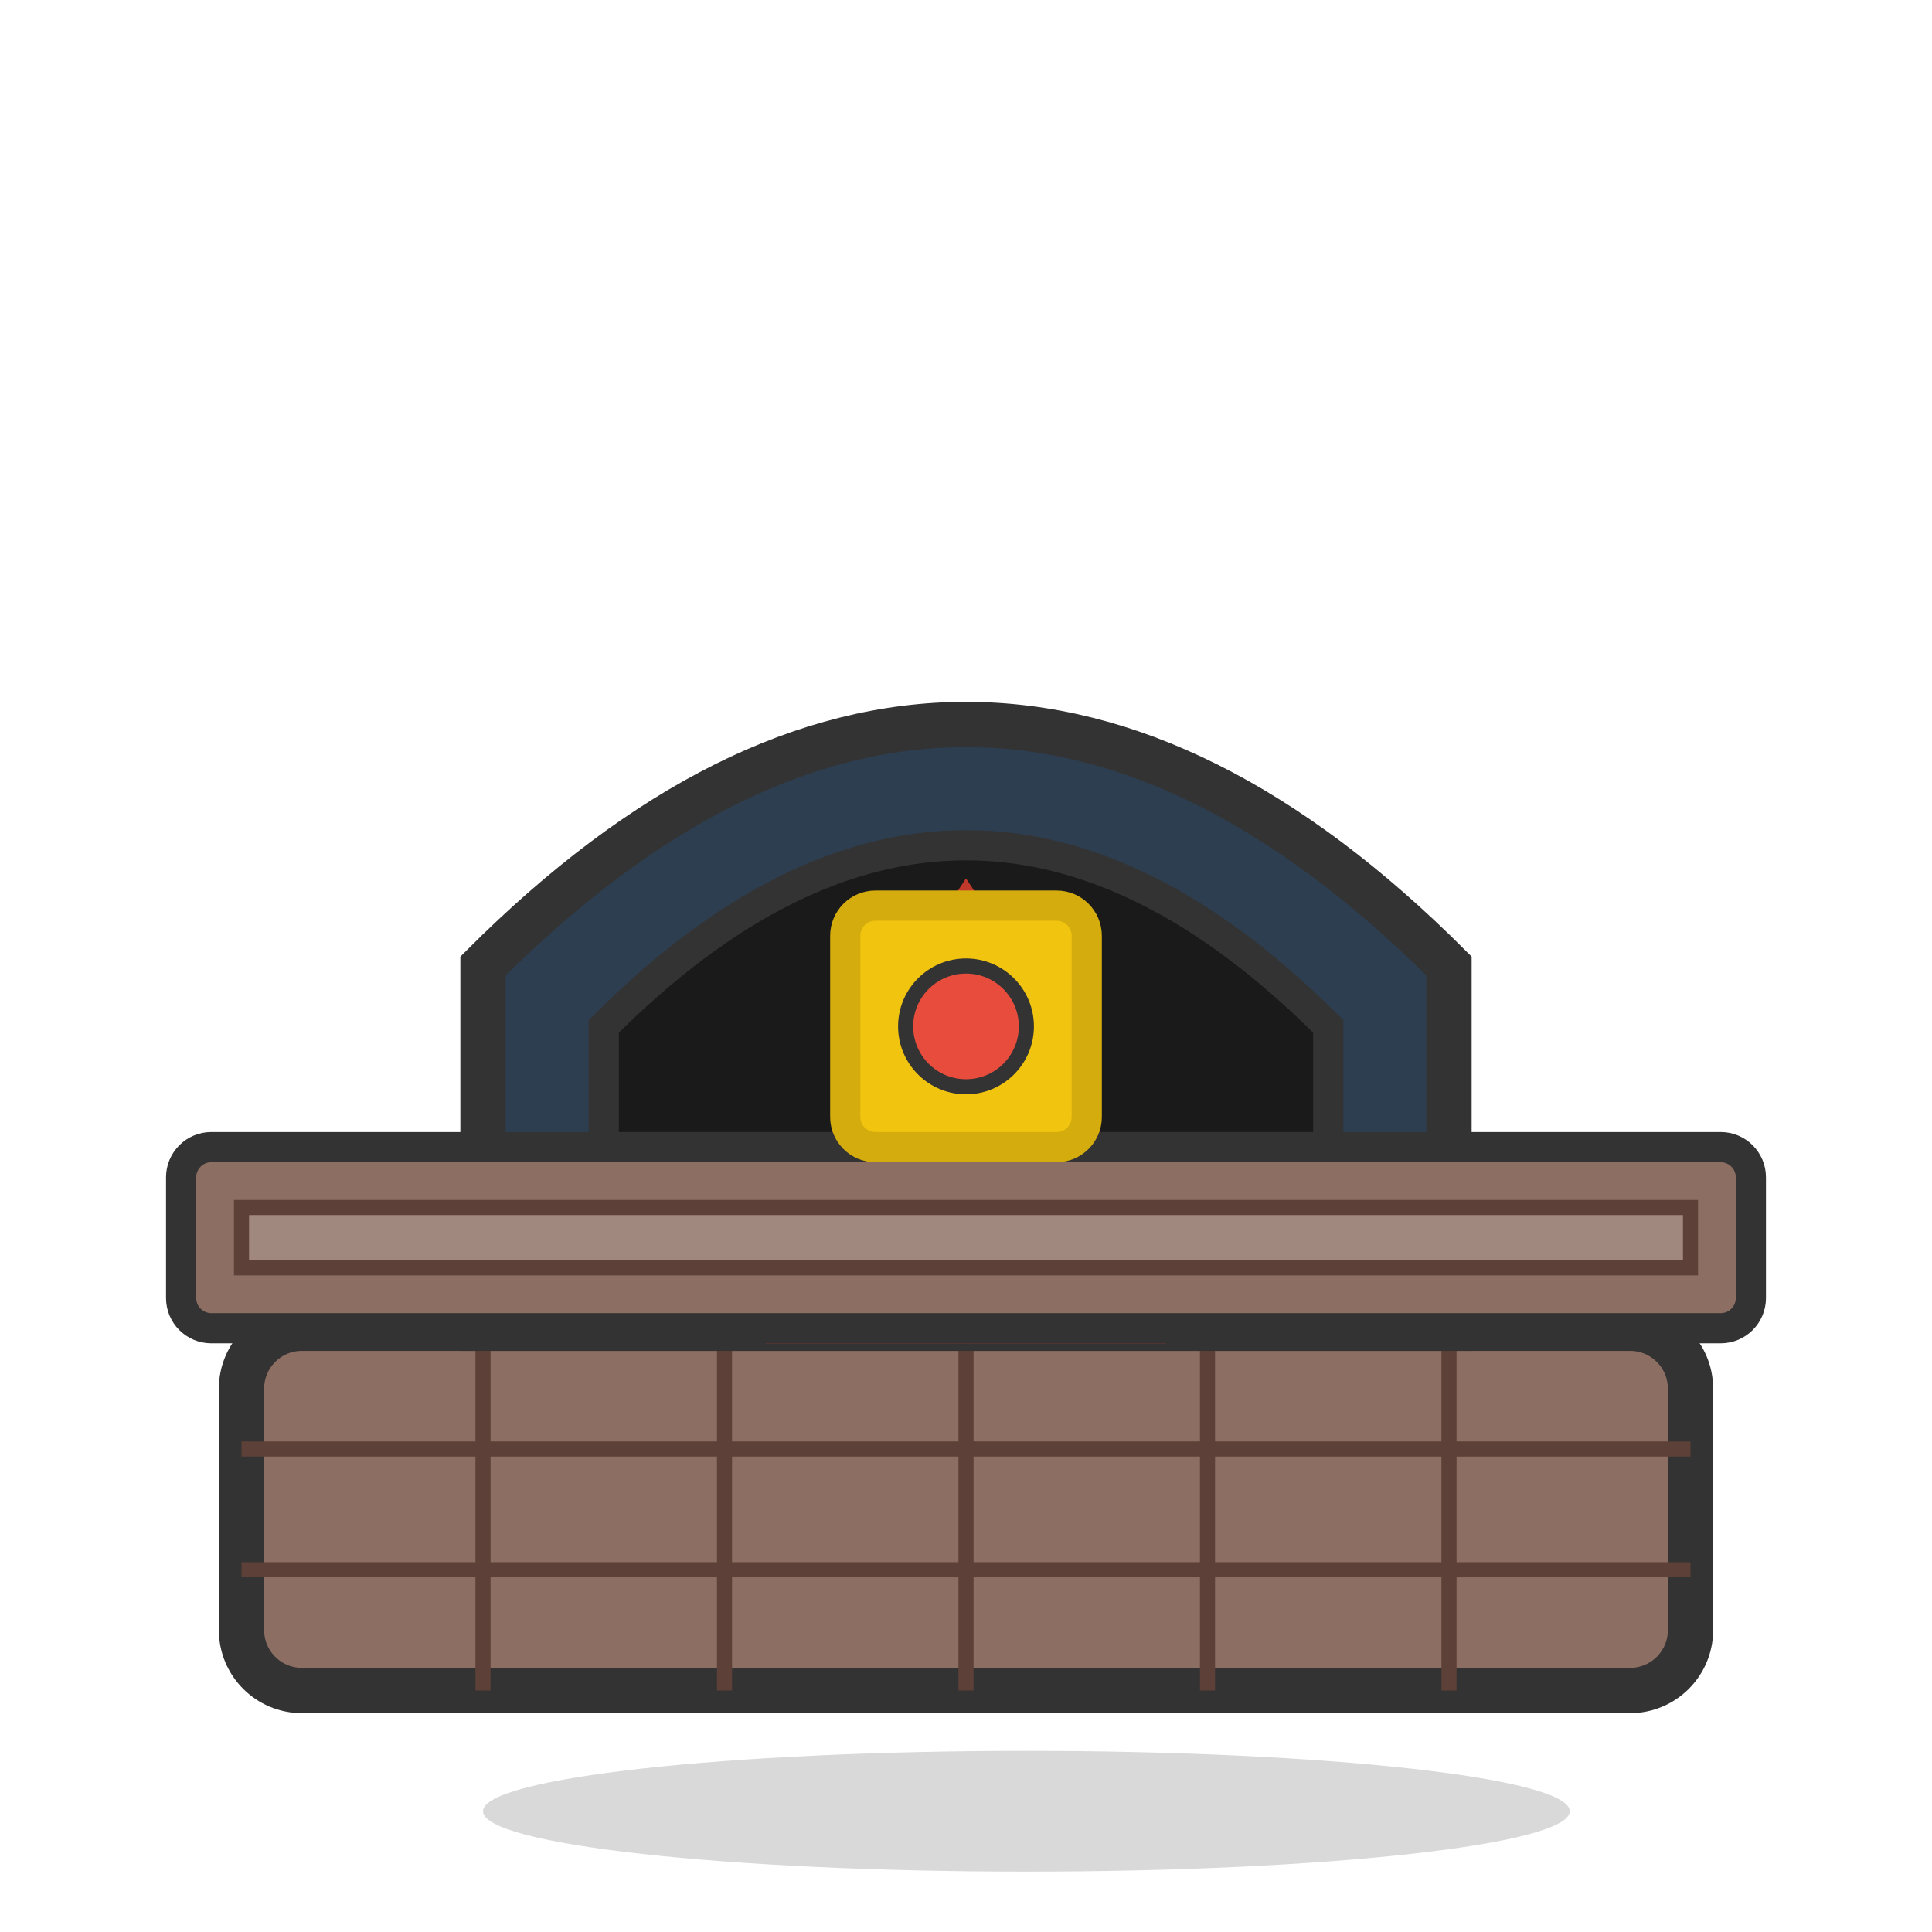
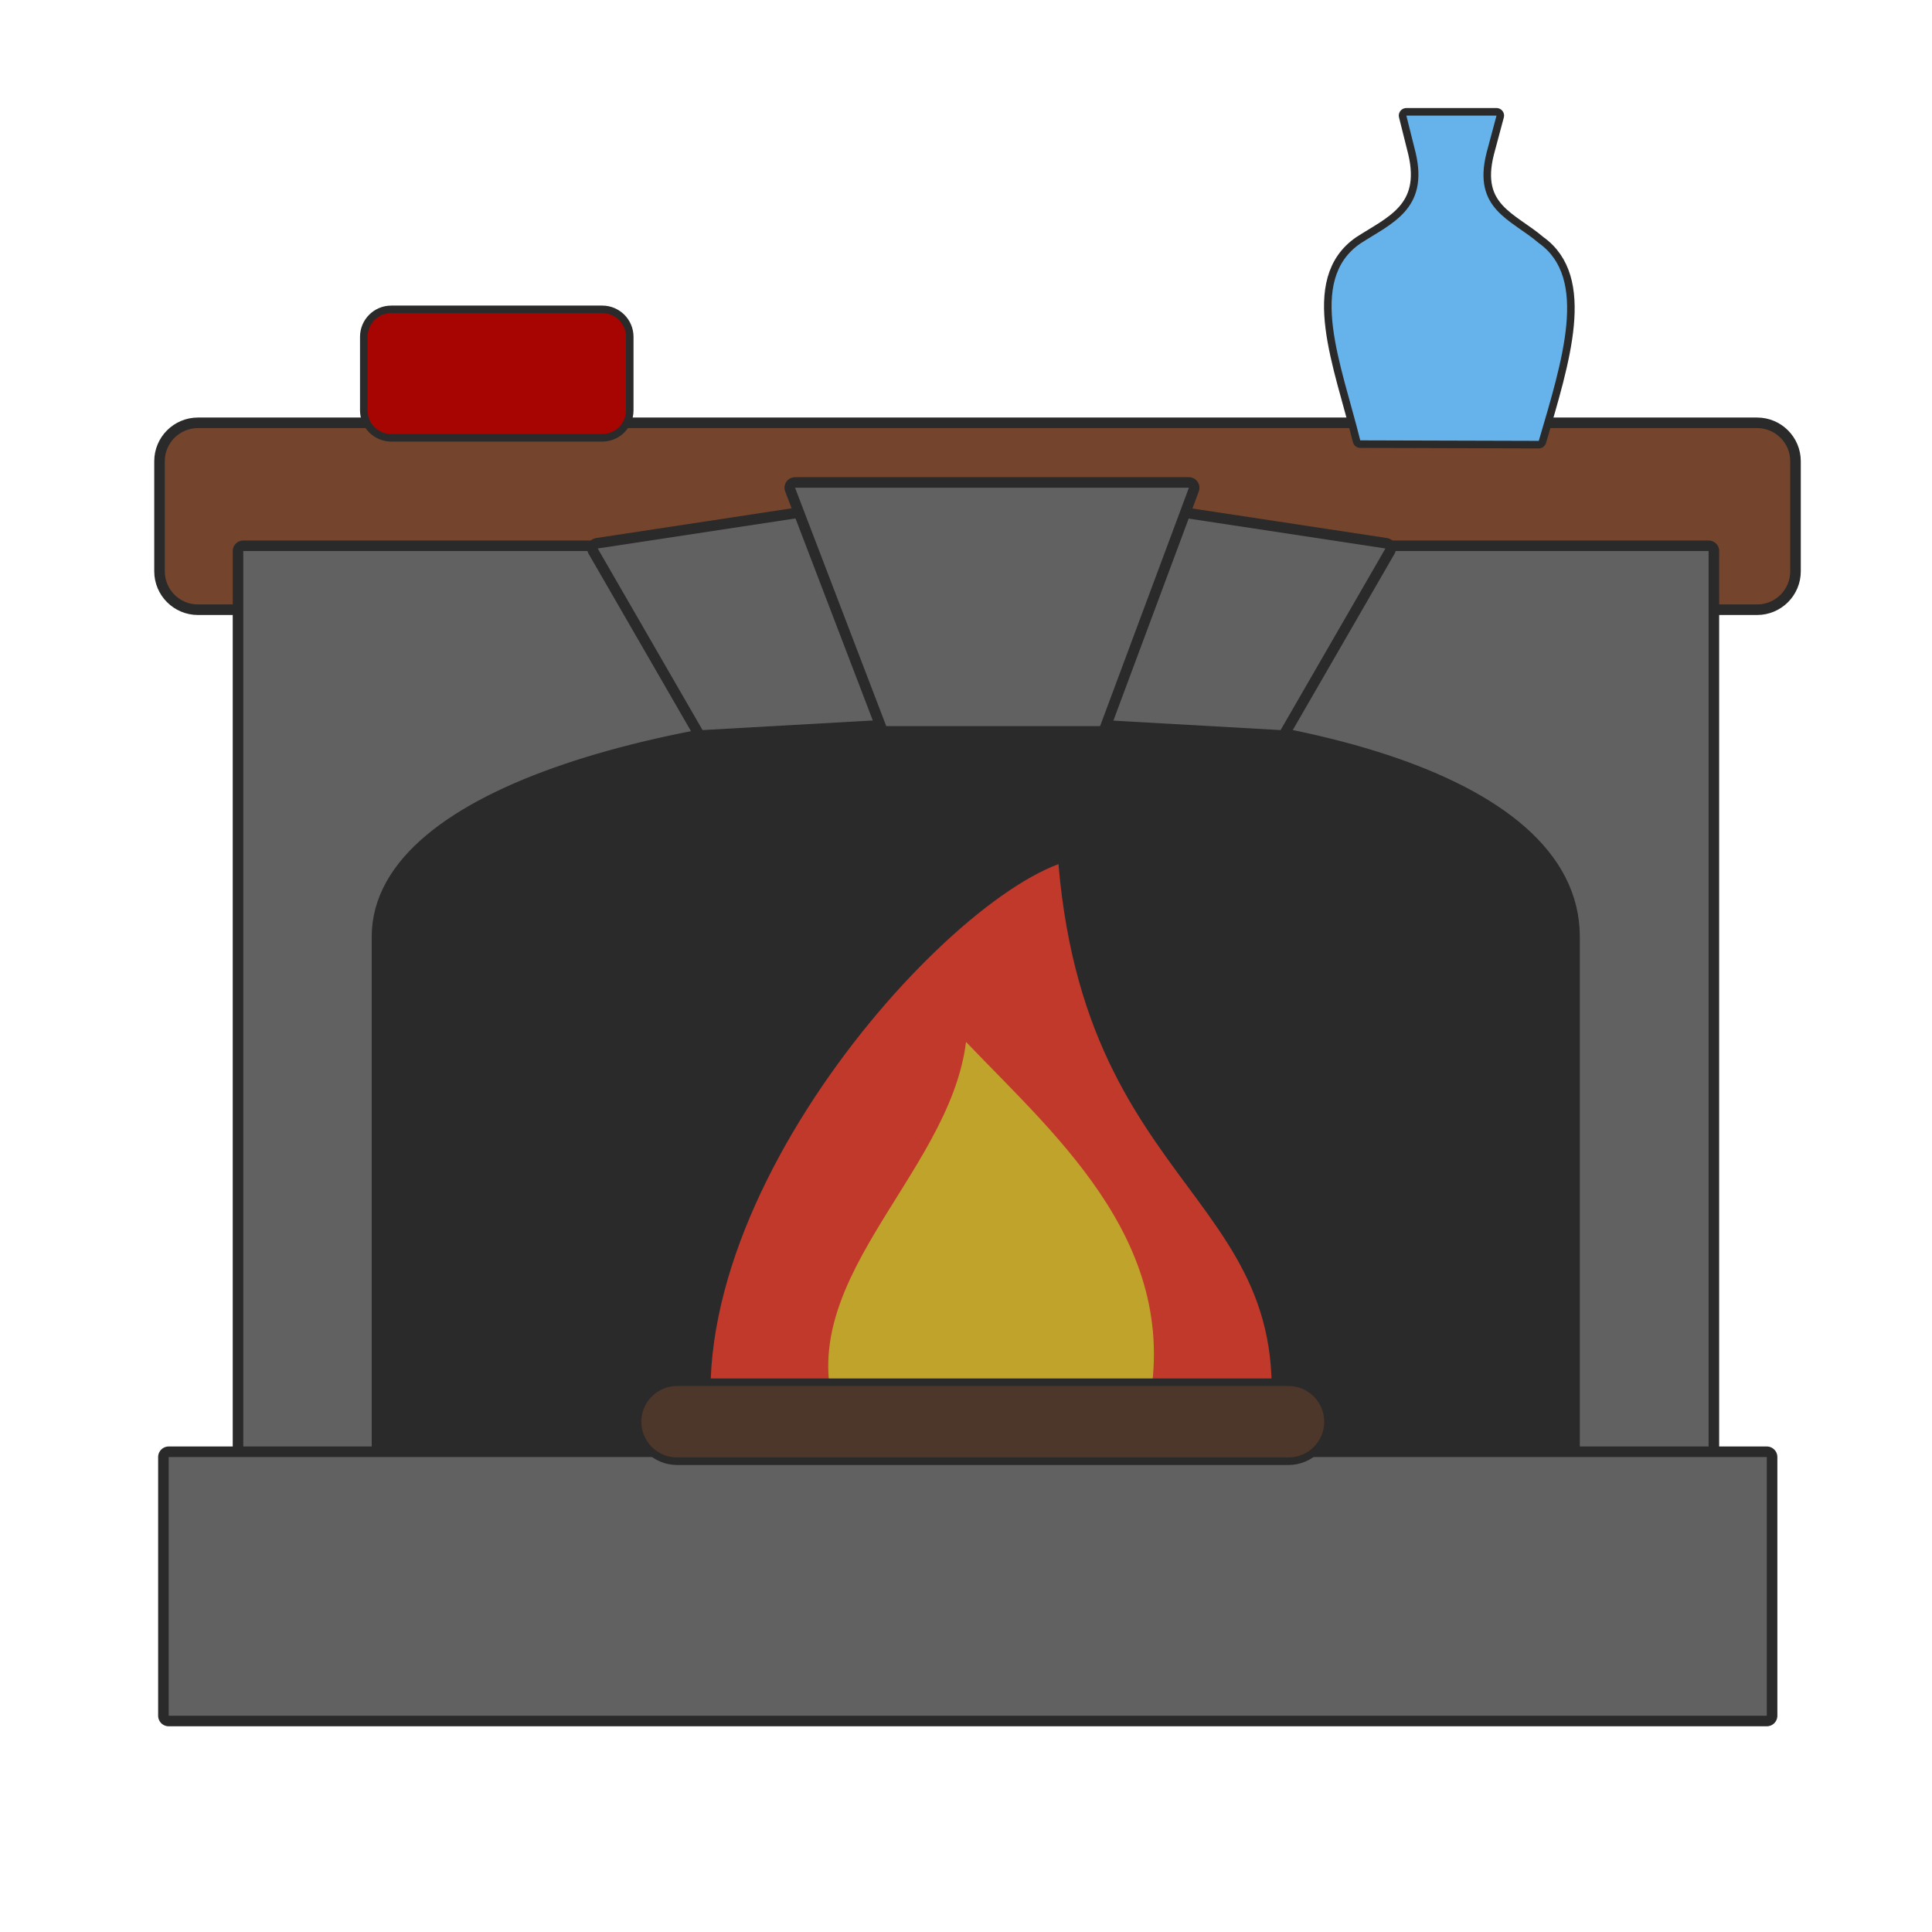
- <svg xmlns="http://www.w3.org/2000/svg" viewBox="0 0 64 64" width="64" height="64">
-   <ellipse cx="34" cy="60" rx="18" ry="2" fill="#000" opacity="0.15" />
-   <rect x="8" y="44" width="48" height="12" rx="2" fill="#8d6e63" stroke="#333" stroke-width="1.5" />
-   <line x1="16" y1="44" x2="16" y2="56" stroke="#5d4037" stroke-width="0.5" />
-   <line x1="24" y1="44" x2="24" y2="56" stroke="#5d4037" stroke-width="0.5" />
-   <line x1="32" y1="44" x2="32" y2="56" stroke="#5d4037" stroke-width="0.5" />
-   <line x1="40" y1="44" x2="40" y2="56" stroke="#5d4037" stroke-width="0.5" />
-   <line x1="48" y1="44" x2="48" y2="56" stroke="#5d4037" stroke-width="0.5" />
-   <line x1="8" y1="48" x2="56" y2="48" stroke="#5d4037" stroke-width="0.5" />
-   <line x1="8" y1="52" x2="56" y2="52" stroke="#5d4037" stroke-width="0.5" />
-   <path d="M 16 44 L 16 32 Q 32 16 48 32 L 48 44 Z" fill="#2c3e50" stroke="#333" stroke-width="1.5" />
-   <path d="M 20 44 L 20 34 Q 32 22 44 34 L 44 44 Z" fill="#1a1a1a" stroke="#333" stroke-width="1" />
-   <path d="M 26 44 Q 28 36 32 30 Q 36 36 38 44 Z" fill="#e74c3c" stroke="#c0392b" stroke-width="1" />
-   <path d="M 28 44 Q 30 38 32 34 Q 34 38 36 44 Z" fill="#f39c12" stroke="#e67e22" stroke-width="0.5" />
-   <path d="M 30 44 Q 31 40 32 38 Q 33 40 34 44 Z" fill="#f1c40f" stroke="#f39c12" stroke-width="0.5" />
-   <rect x="6" y="38" width="52" height="6" rx="1" fill="#8d6e63" stroke="#333" stroke-width="1" />
-   <rect x="8" y="40" width="48" height="2" fill="#a1887f" stroke="#5d4037" stroke-width="0.5" />
-   <rect x="28" y="30" width="8" height="8" rx="1" fill="#f1c40f" stroke="#d4ac0d" stroke-width="1" />
-   <circle cx="32" cy="34" r="2" fill="#e74c3c" stroke="#333" stroke-width="0.5" />
+ <svg xmlns="http://www.w3.org/2000/svg" viewBox="0 0 64 64" width="64" height="64" version="1.1" id="svg13">
+   <defs id="defs13" />
+   <g id="layer9" style="display:inline">
+     <rect style="display:inline;fill:#74452c;fill-opacity:1;stroke:#2a2a2a;stroke-width:0.699;stroke-linecap:round;stroke-linejoin:round;stroke-dasharray:none;stroke-opacity:1;paint-order:stroke fill markers" id="rect19-9" width="53.845" height="5.842" x="5.459" y="14.181" ry="1.098" />
+     <rect style="fill:#626161;fill-opacity:1;stroke:#2a2a2a;stroke-width:0.699;stroke-linecap:round;stroke-linejoin:round;stroke-dasharray:none;paint-order:stroke fill markers" id="rect19" width="48.541" height="35.726" x="8.059" y="18.254" rx="0" ry="2.33" />
+     <path style="fill:#2a2a2a;fill-opacity:1;stroke:#2a2a2a;stroke-width:0.699;stroke-linecap:round;stroke-linejoin:round;stroke-dasharray:none;paint-order:stroke fill markers" d="M 12.663,49.7 V 31.028 c 0,-9.302 39.321,-10.394 39.321,0 v 18.782 z" id="path15" />
+     <path style="fill:#626161;fill-opacity:1;stroke:#2a2a2a;stroke-width:0.699;stroke-linecap:round;stroke-linejoin:round;stroke-dasharray:none;paint-order:stroke fill markers" d="m 26.612,17.134 -6.812,1.035 3.473,6.016 6.195,-0.35 z" id="path18" />
+     <path style="fill:#626161;fill-opacity:1;stroke:#2a2a2a;stroke-width:0.699;stroke-linecap:round;stroke-linejoin:round;stroke-dasharray:none;paint-order:stroke fill markers" d="m 39.082,17.134 6.812,1.035 -3.473,6.016 -6.195,-0.35 z" id="path19" />
+     <path style="display:inline;fill:#626161;fill-opacity:1;stroke:#2a2a2a;stroke-width:0.699;stroke-linecap:round;stroke-linejoin:round;stroke-dasharray:none;paint-order:stroke fill markers" d="m 29.358,24.053 h 7.084 l 2.942,-7.896 H 26.337 Z" id="path17" />
+     <path style="display:inline;fill:#c0392b;fill-opacity:1;stroke:none;stroke-width:0.5;stroke-linecap:round;stroke-linejoin:round;stroke-dasharray:none;paint-order:stroke fill markers" d="m 24.188,49.625 c -3.24,-8.014 6.401,-19.336 10.875,-21 1.01,11.796 9.138,10.976 6.562,20.875 z" id="path22" />
+     <path style="display:inline;fill:#c0a32b;fill-opacity:1;stroke:none;stroke-width:0.29;stroke-linecap:round;stroke-linejoin:round;stroke-dasharray:none;paint-order:stroke fill markers" d="m 27.825,47.206 c -1.876,-4.641 3.618,-8.192 4.176,-12.691 3.06,3.207 7.413,6.887 5.922,12.619 z" id="path23" />
+     <rect style="fill:#626161;fill-opacity:1;stroke:#2a2a2a;stroke-width:0.699;stroke-linecap:round;stroke-linejoin:round;stroke-dasharray:none;paint-order:stroke fill markers" id="rect20" width="52.94" height="8.57" x="5.588" y="48.266" rx="0" ry="0.155" />
+     <rect style="display:inline;fill:#4d362a;fill-opacity:1;stroke:#2a2a2a;stroke-width:0.5;stroke-linecap:round;stroke-linejoin:round;stroke-dasharray:none;stroke-opacity:1;paint-order:stroke fill markers" id="rect18" width="22.622" height="2.367" x="21.245" y="45.913" ry="1.184" />
+     <rect style="display:inline;fill:#a70502;fill-opacity:1;stroke:#2a2a2a;stroke-width:0.5;stroke-linecap:round;stroke-linejoin:round;stroke-dasharray:none;stroke-opacity:1;paint-order:stroke fill markers" id="rect26" width="4.005" height="8.56" x="10.373" y="-20.736" ry="0.785" transform="rotate(90)" />
+     <path style="fill:#66b3ec;fill-opacity:1;stroke:#2a2a2a;stroke-width:0.5;stroke-linecap:round;stroke-linejoin:round;stroke-dasharray:none;paint-order:stroke fill markers" d="m 50.974,14.604 c 0.782,-2.666 1.649,-5.385 0,-6.552 -0.909,-0.783 -2.208,-1.109 -1.729,-2.994 l 0.329,-1.229 h -2.987 l 0.309,1.235 c 0.441,1.878 -0.812,2.34 -1.829,3 -1.797,1.233 -0.626,4.023 -0.007,6.523 z" id="path21" />
+   </g>
</svg>
